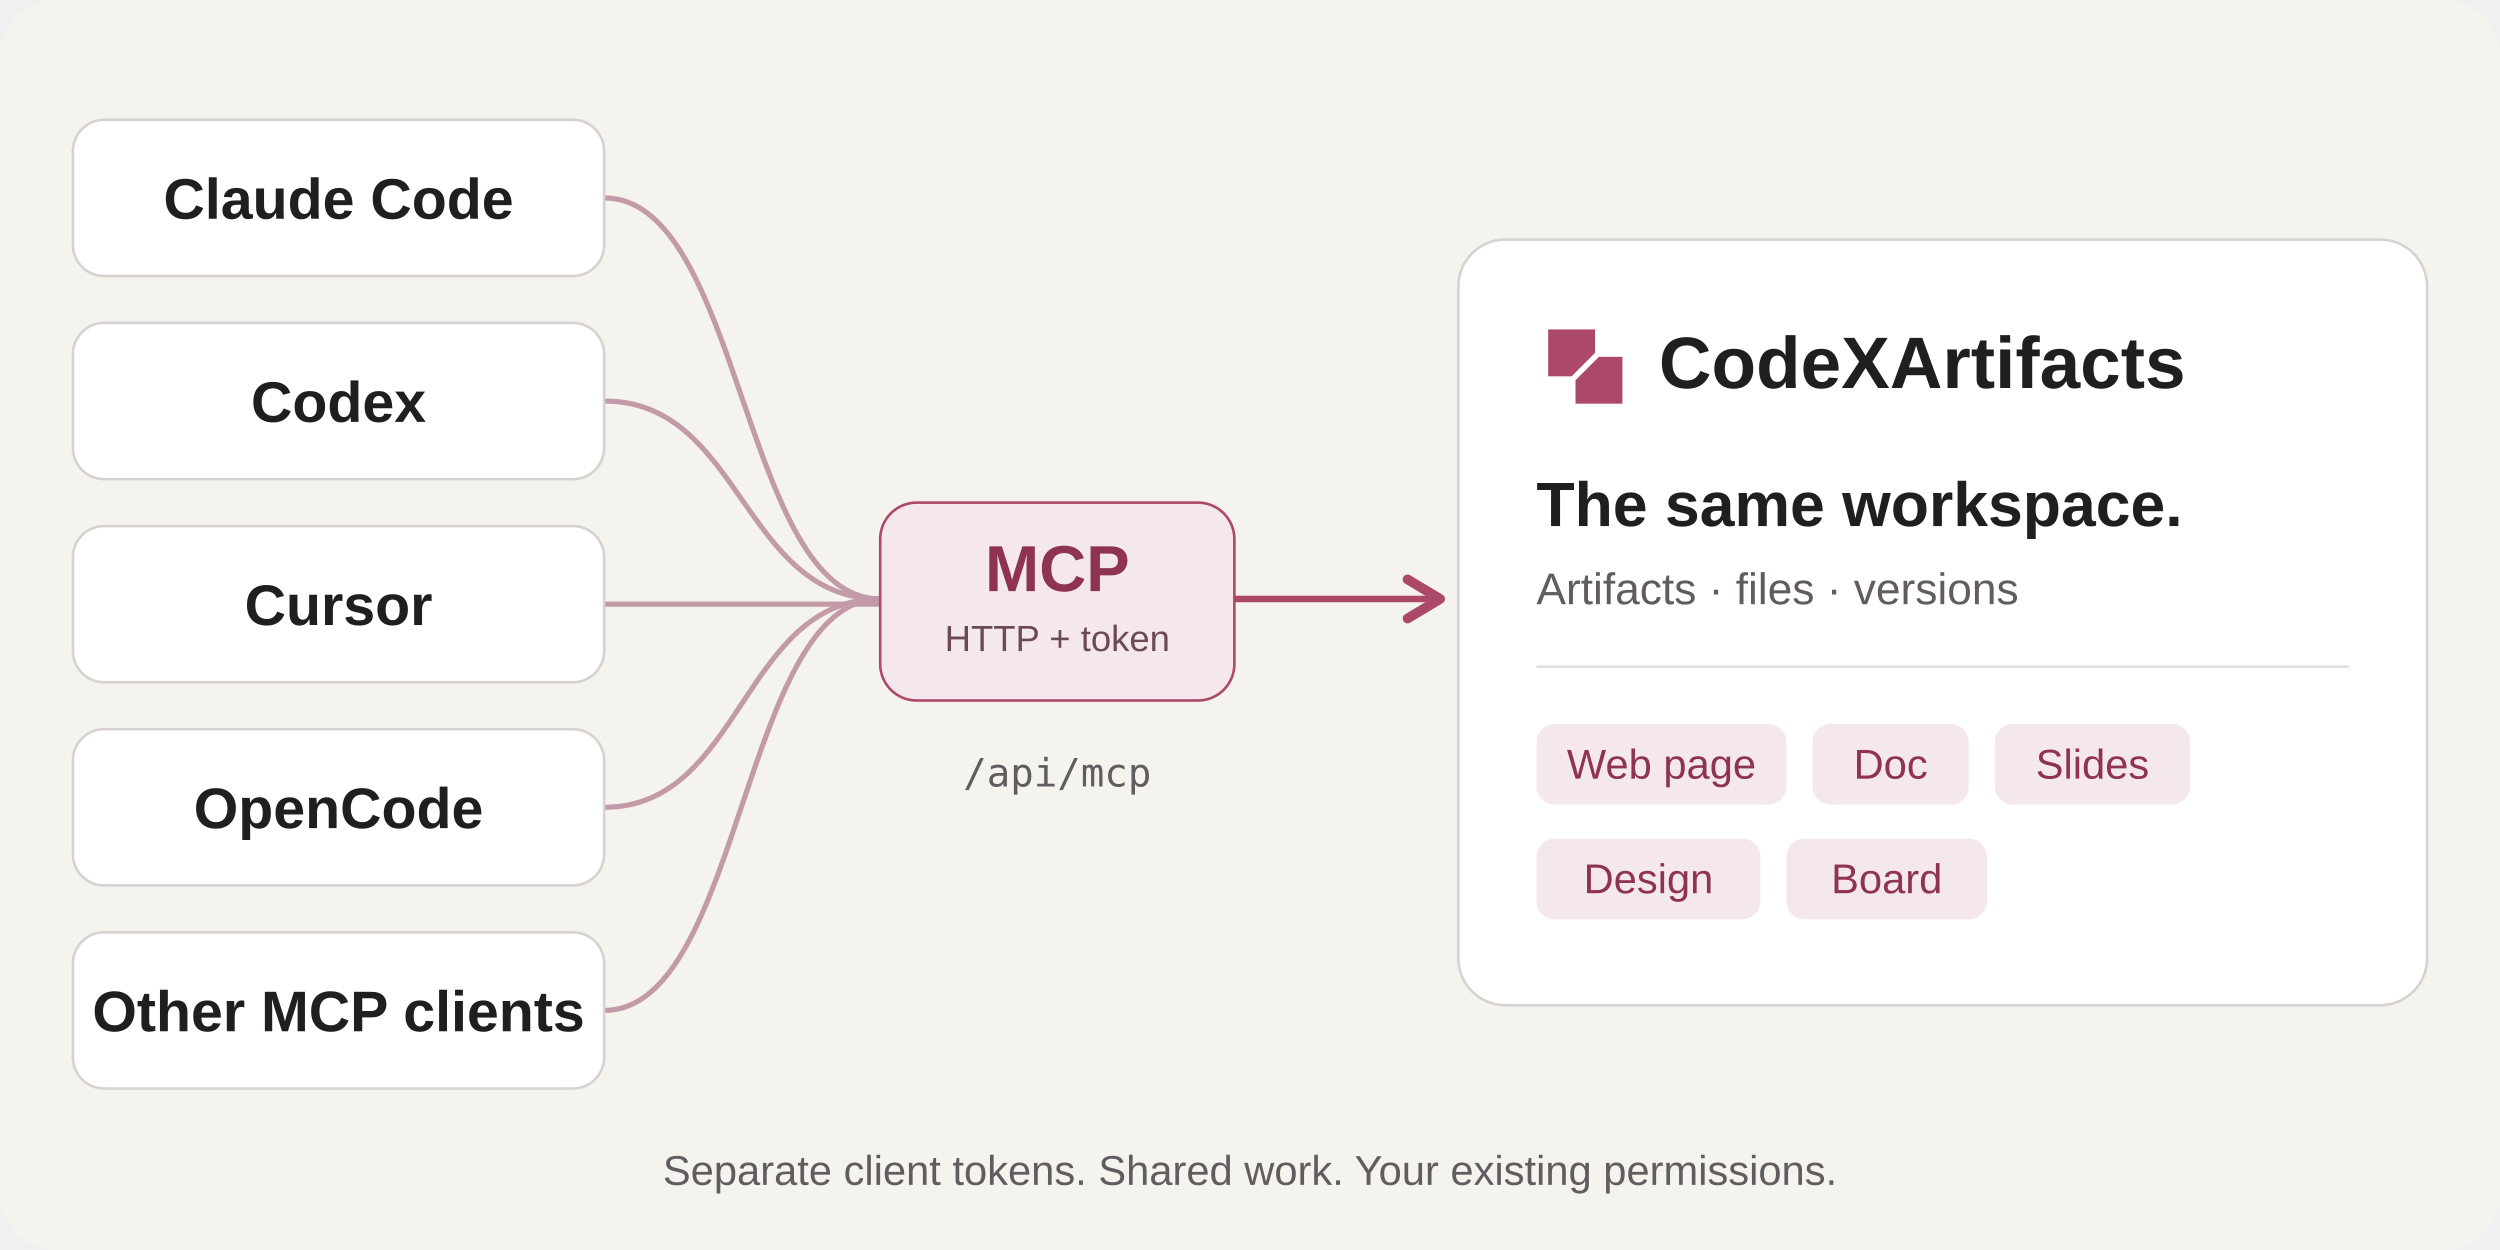
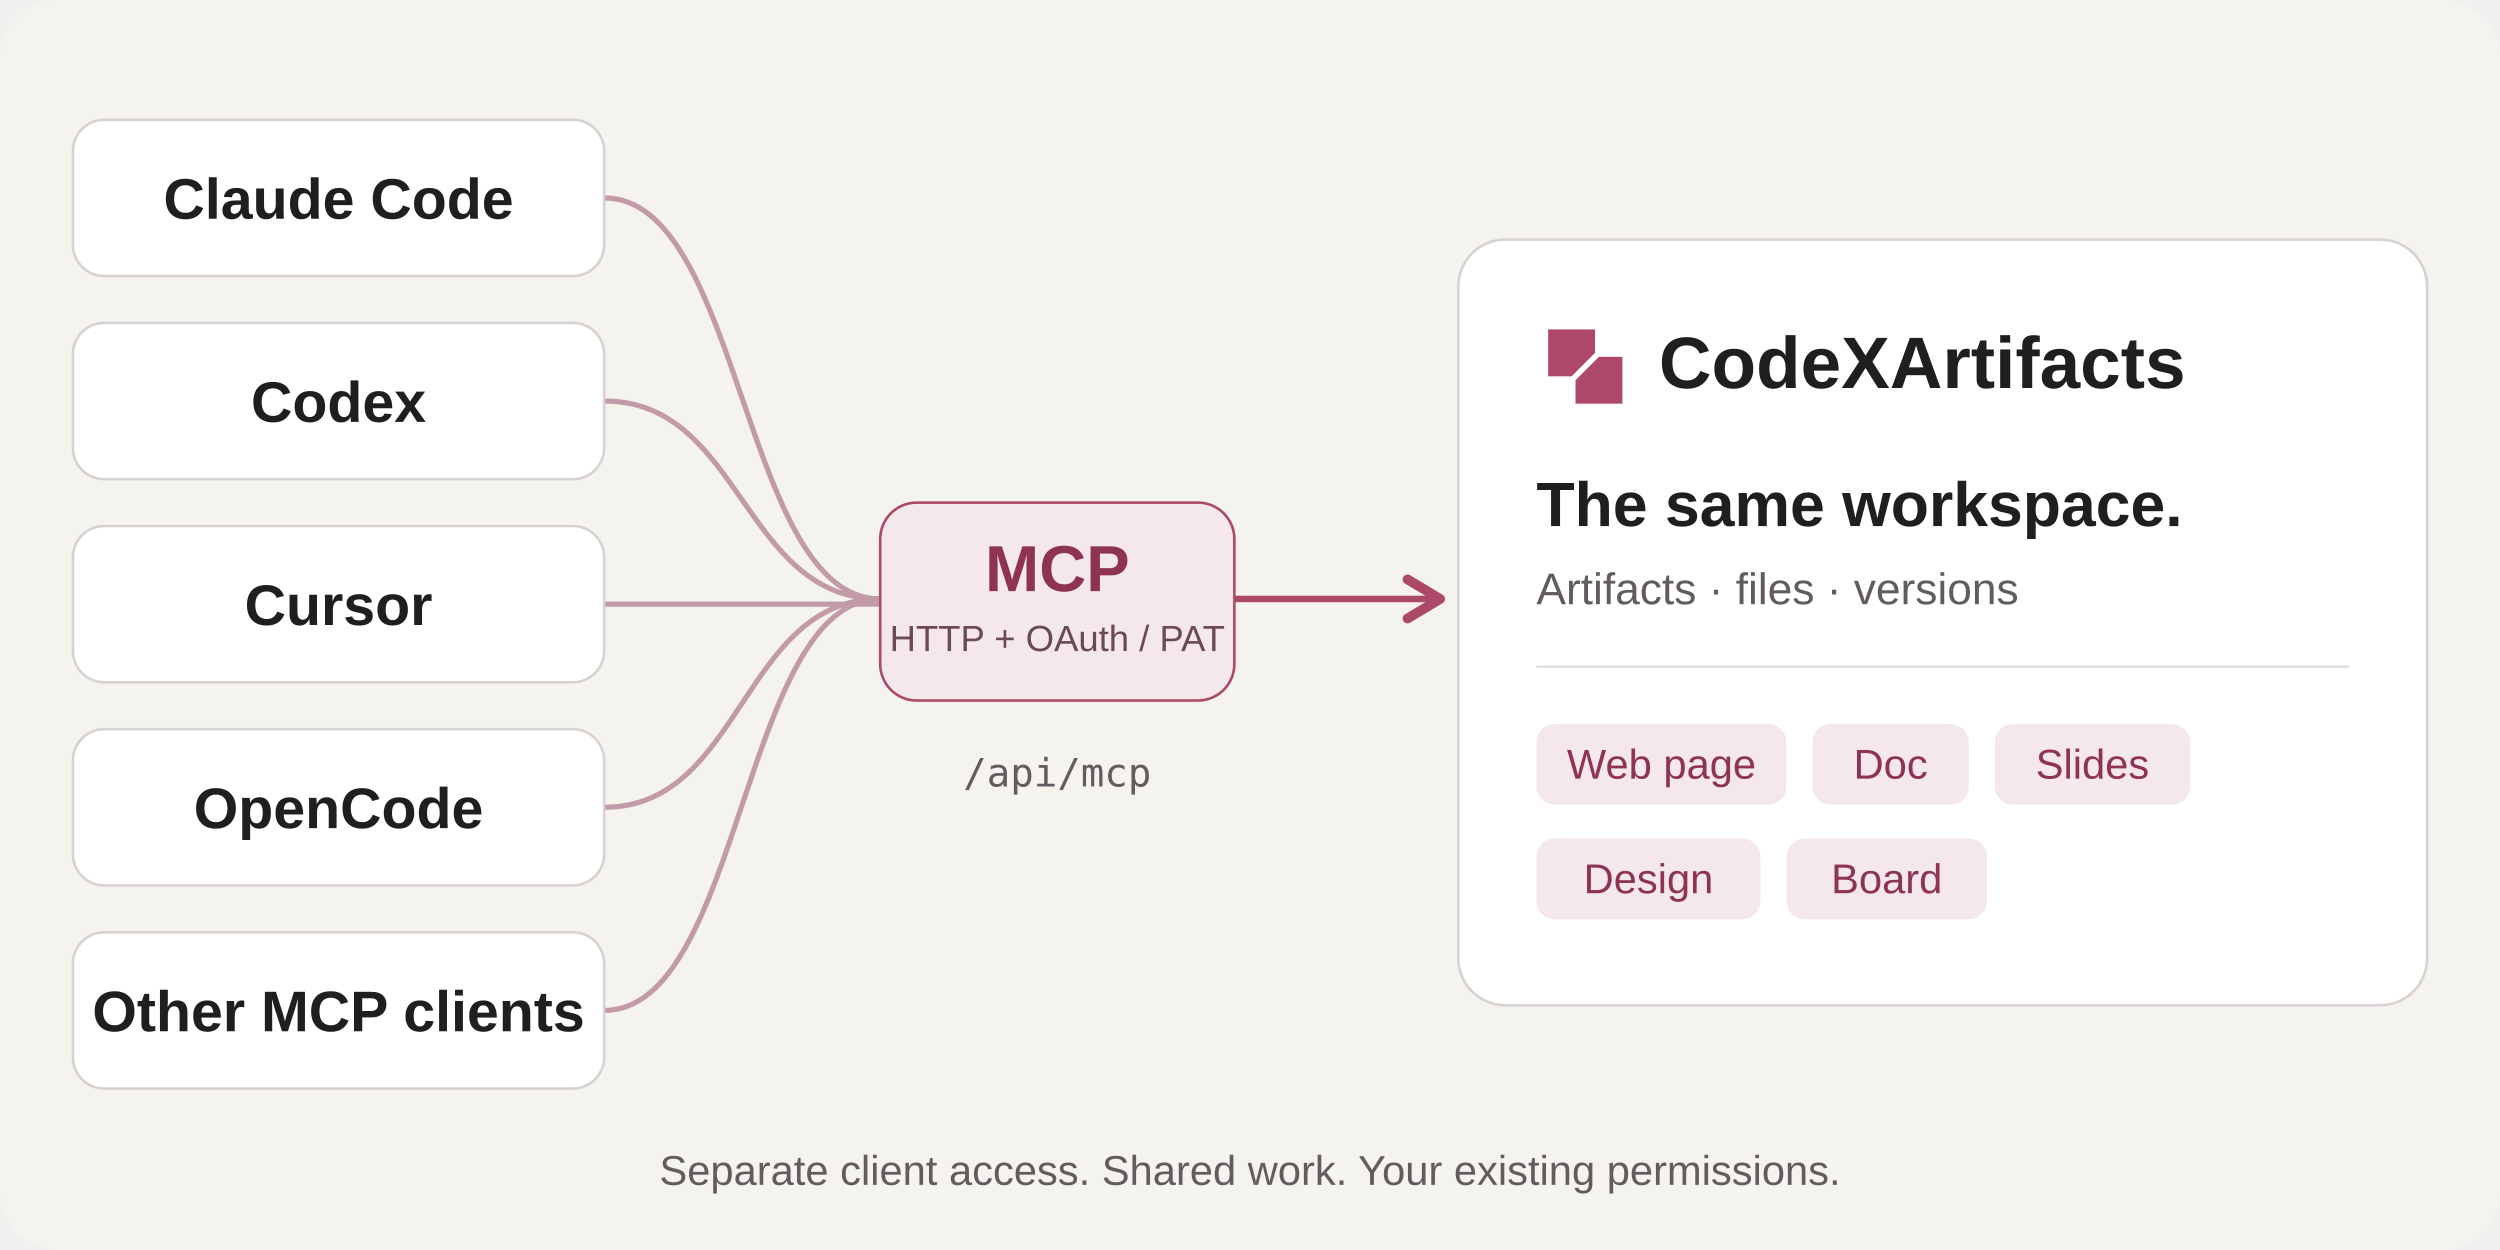
<svg xmlns="http://www.w3.org/2000/svg" width="960" height="480" viewBox="0 0 960 480" role="img" aria-labelledby="title desc">
  <defs>
    <marker id="arrow" markerWidth="8" markerHeight="8" refX="6" refY="4" orient="auto">
      <path d="M1 1L6 4L1 7" fill="none" stroke="#ad4968" stroke-width="1.5" stroke-linecap="round" stroke-linejoin="round" />
    </marker>
  </defs>
  <rect width="960" height="480" rx="22" fill="#f5f3ed" />
  <g fill="none" stroke="#c39aa8" stroke-width="2">
    <path d="M232 76C285 76 285 230 338 230" />
    <path d="M232 154C285 154 285 230 338 230" />
    <path d="M232 232H338" />
    <path d="M232 310C285 310 285 230 338 230" />
    <path d="M232 388C285 388 285 230 338 230" />
  </g>
  <path d="M474 230H553" fill="none" stroke="#ad4968" stroke-width="2.5" marker-end="url(#arrow)" />
  <g font-family="Arial, Helvetica, sans-serif" text-anchor="middle">
    <g fill="#fff" stroke="#d8d1d1">
      <rect x="28" y="46" width="204" height="60" rx="12" />
      <rect x="28" y="124" width="204" height="60" rx="12" />
      <rect x="28" y="202" width="204" height="60" rx="12" />
      <rect x="28" y="280" width="204" height="60" rx="12" />
      <rect x="28" y="358" width="204" height="60" rx="12" />
    </g>
    <g fill="#211e20" font-size="22" font-weight="600">
      <text x="130" y="84">Claude Code</text>
      <text x="130" y="162">Codex</text>
      <text x="130" y="240">Cursor</text>
      <text x="130" y="318">OpenCode</text>
      <text x="130" y="396">Other MCP clients</text>
    </g>
    <rect x="338" y="193" width="136" height="76" rx="14" fill="#f5e8ed" stroke="#ad4968" />
    <text x="406" y="227" fill="#8e3451" font-size="25" font-weight="600">MCP</text>
-     <text x="406" y="250" fill="#6b4a56" font-size="14">HTTP + token</text>
+     <text x="406" y="250" fill="#6b4a56" font-size="14">HTTP + OAuth / PAT</text>
    <text x="406" y="302" fill="#625b60" font-family="monospace" font-size="15">/api/mcp</text>
  </g>
  <rect x="560" y="92" width="372" height="294" rx="18" fill="#fff" stroke="#d8d1d1" />
  <g transform="translate(590 122) scale(1.5)" fill="#ad4968">
    <path d="M3 3H15V9L9 15H3Z M16 10H22V22H10V16Z" />
  </g>
  <g font-family="Arial, Helvetica, sans-serif">
    <text x="637" y="149" fill="#211e20" font-size="28" font-weight="700">CodeXArtifacts</text>
    <text x="590" y="202" fill="#211e20" font-size="24" font-weight="600">The same workspace.</text>
    <text x="590" y="232" fill="#625b60" font-size="17">Artifacts · files · versions</text>
    <path d="M590 256H902" stroke="#e5dfe1" />
    <g fill="#f5e8ed">
      <rect x="590" y="278" width="96" height="31" rx="7" />
      <rect x="696" y="278" width="60" height="31" rx="7" />
      <rect x="766" y="278" width="75" height="31" rx="7" />
      <rect x="590" y="322" width="86" height="31" rx="7" />
      <rect x="686" y="322" width="77" height="31" rx="7" />
    </g>
    <g fill="#8e3451" font-size="16" text-anchor="middle">
      <text x="638" y="299">Web page</text>
      <text x="726" y="299">Doc</text>
      <text x="803.5" y="299">Slides</text>
      <text x="633" y="343">Design</text>
      <text x="724.5" y="343">Board</text>
    </g>
-     <text x="480" y="455" text-anchor="middle" fill="#625b60" font-size="16">Separate client tokens. Shared work. Your existing permissions.</text>
+     <text x="480" y="455" text-anchor="middle" fill="#625b60" font-size="16">Separate client access. Shared work. Your existing permissions.</text>
  </g>
</svg>
